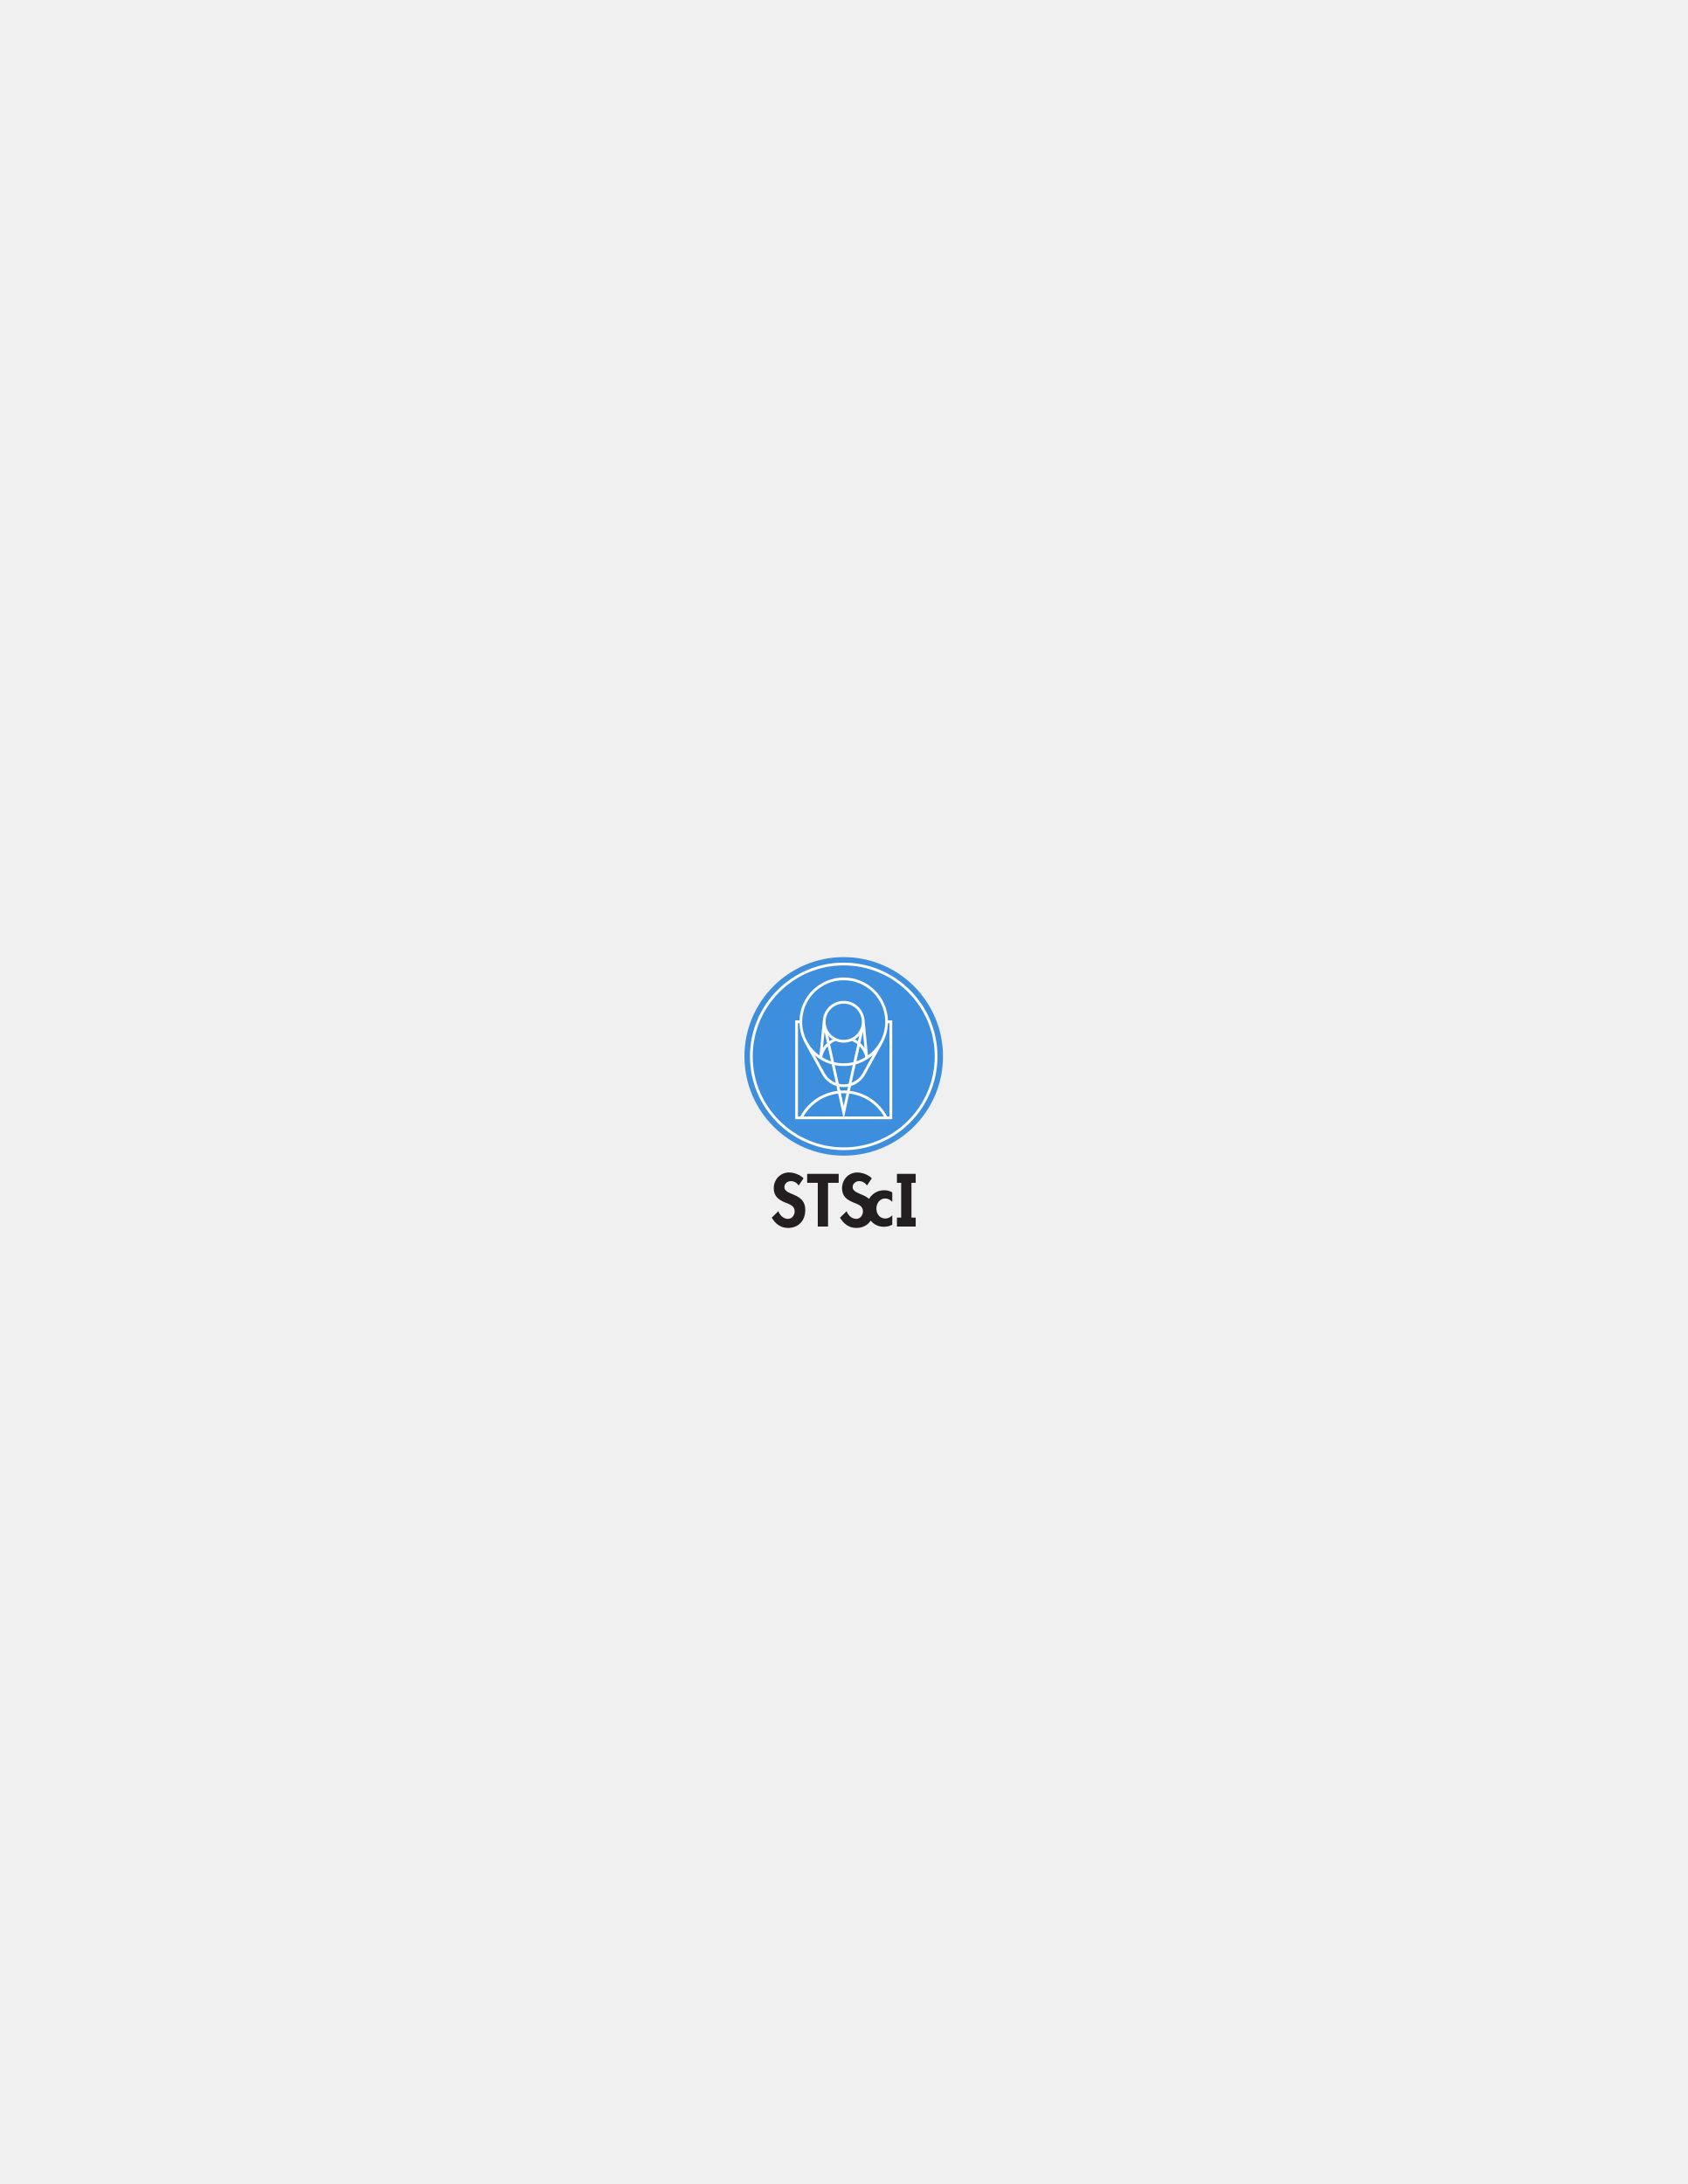
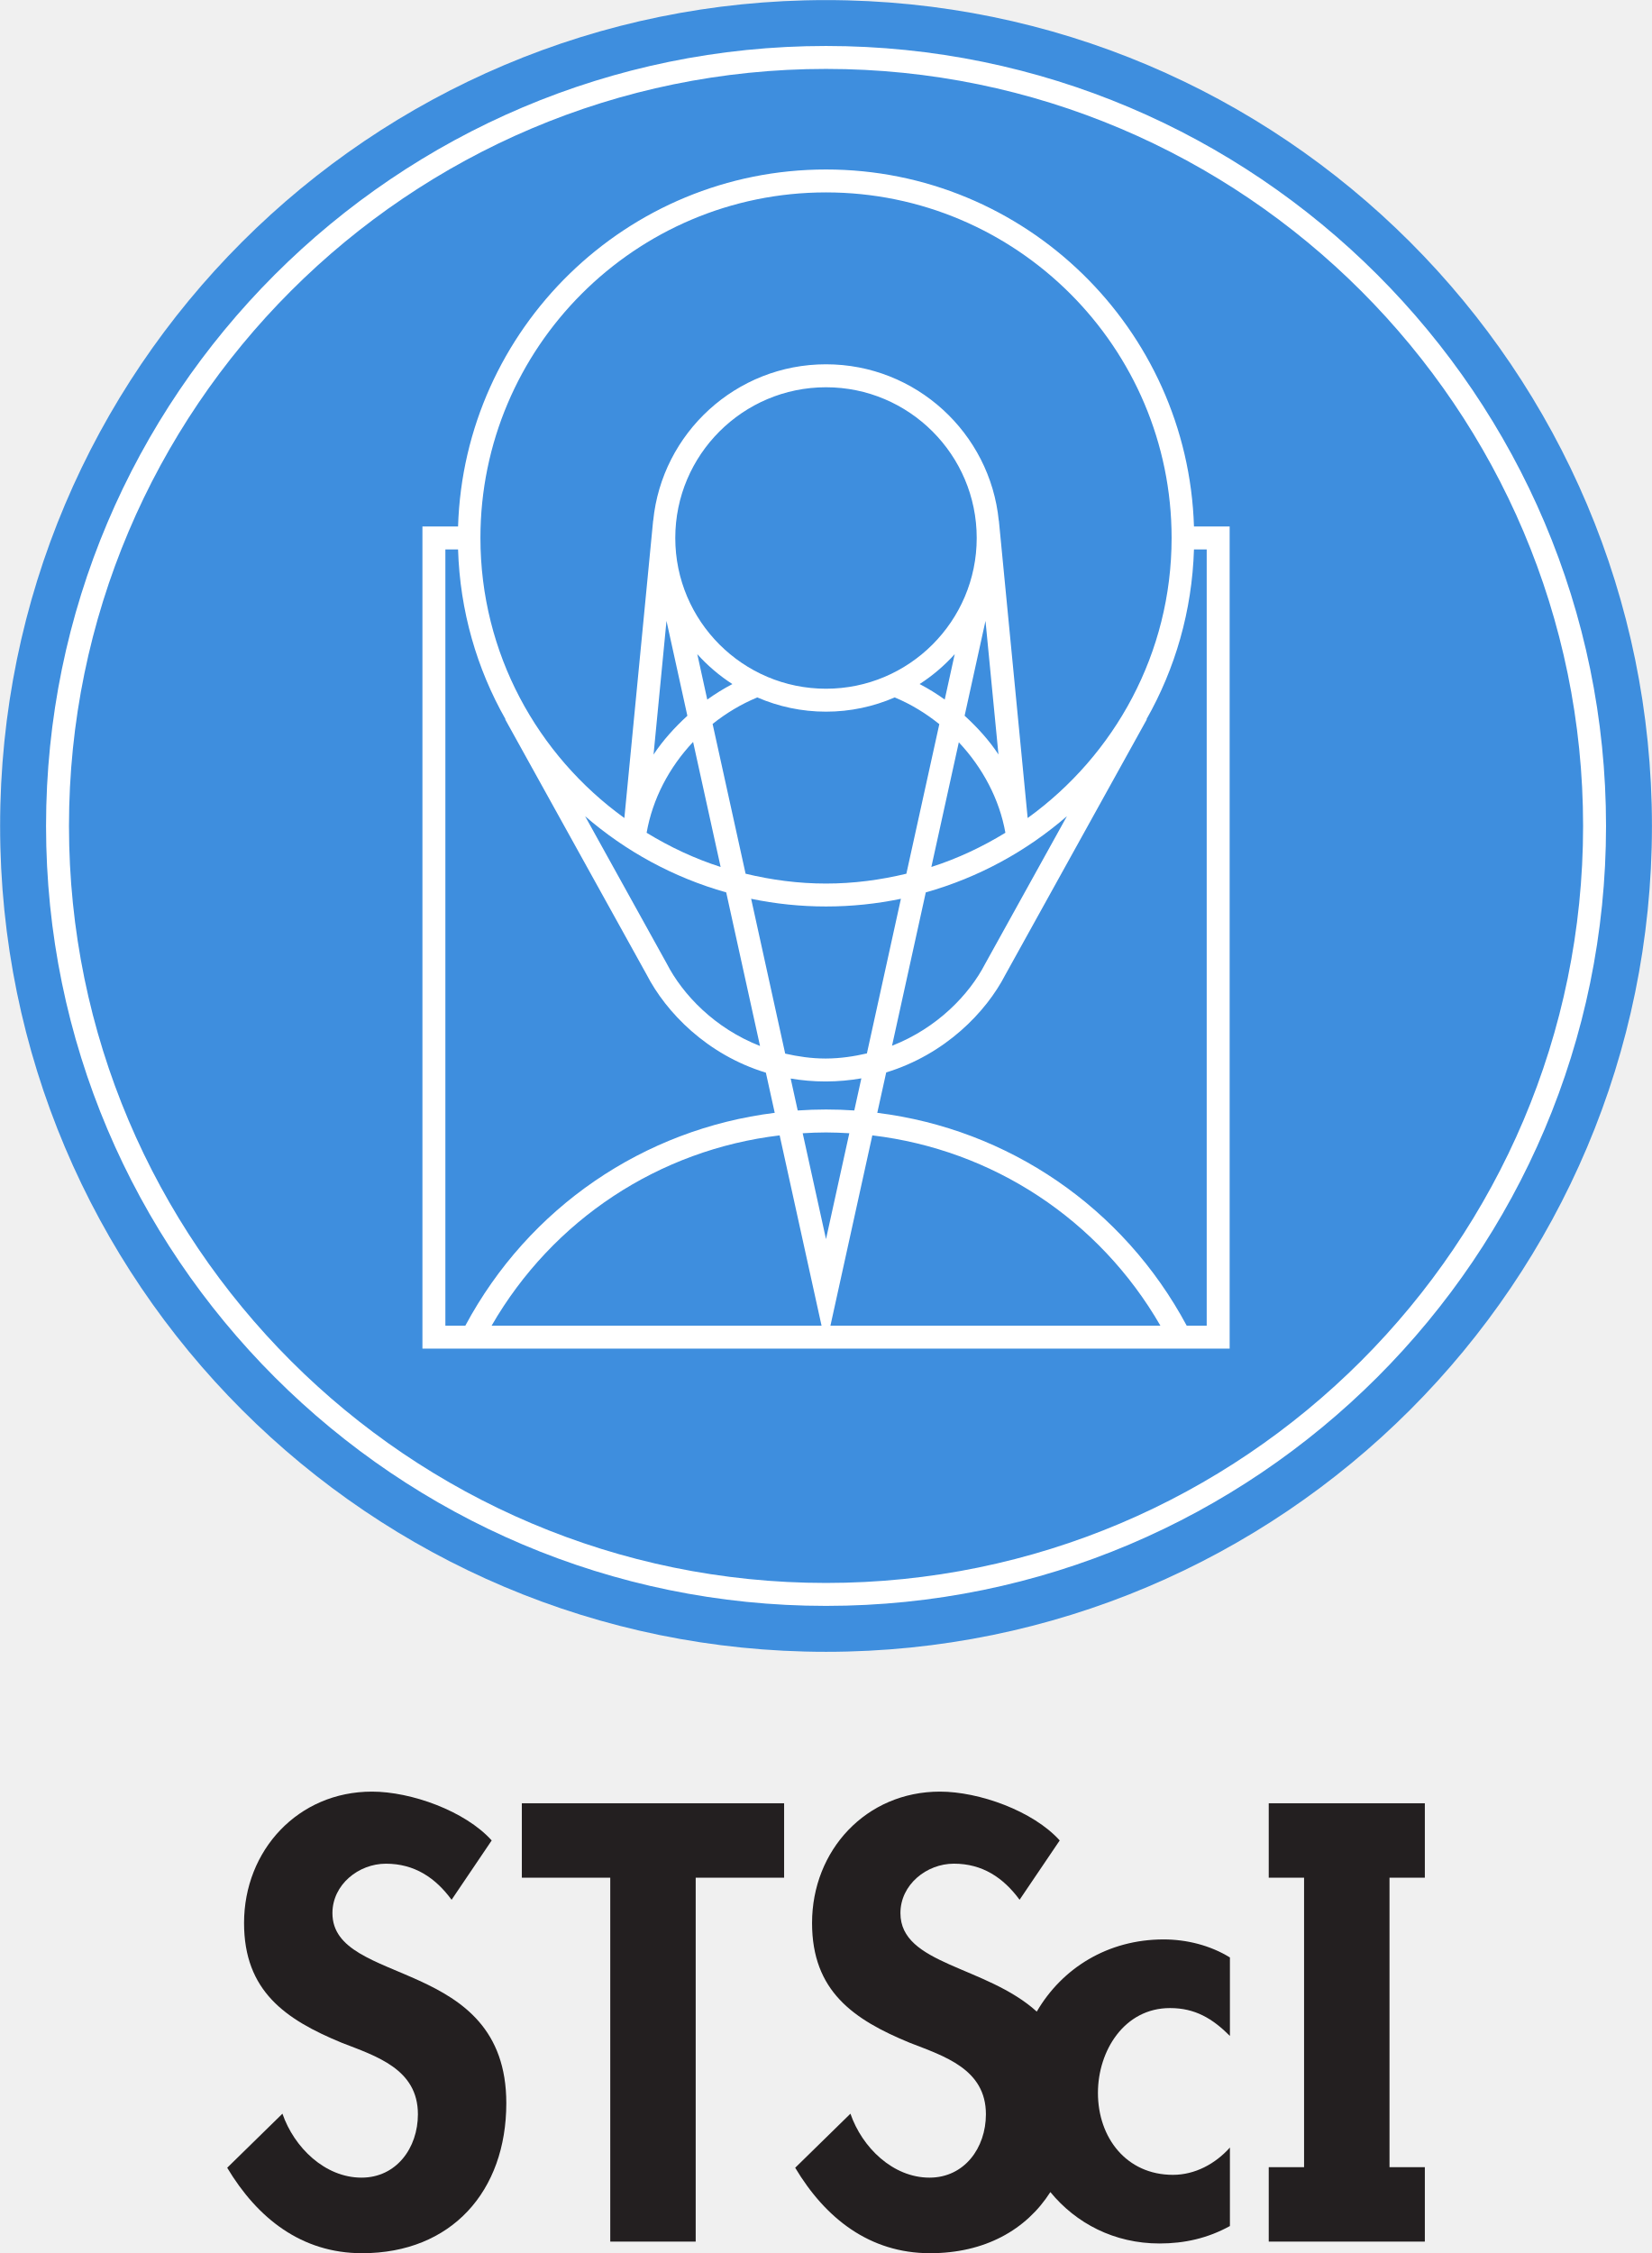
- <svg xmlns="http://www.w3.org/2000/svg" width="612" height="792" viewBox="0 0 612 792">
+ <svg xmlns="http://www.w3.org/2000/svg" viewBox="269.92 347.08 72 98.21">
  <g>
    <g>
      <g>
        <path fill="#231f20" d="M289.604 429.893c-.707-.963-1.621-1.573-2.863-1.573-1.191 0-2.331.913-2.331 2.155 0 3.219 7.579 1.875 7.579 8.285 0 3.828-2.385 6.539-6.286 6.539-2.636 0-4.56-1.52-5.88-3.725l2.408-2.357c.507 1.47 1.851 2.788 3.447 2.788 1.519 0 2.458-1.294 2.458-2.763 0-1.977-1.826-2.533-3.319-3.116-2.459-1.013-4.259-2.256-4.259-5.221 0-3.168 2.356-5.727 5.575-5.727 1.699 0 4.055.837 5.219 2.128L289.604 429.893Z" />
        <path fill="#231f20" d="M300.245 444.793h-3.725V428.93h-3.854v-3.244h11.432v3.244h-3.854V444.793Z" />
        <polygon fill="#231f20" points="330.486 441.549 332.026 441.549 332.026 444.793 325.222 444.793 325.222 441.549 326.762 441.549 326.762 428.93 325.222 428.93 325.222 425.686 332.026 425.686 332.026 428.93 330.486 428.93" />
        <path fill="#231f20" d="M320.919 434.613c1.09 0 1.851.454 2.611 1.215v-3.421c-.861-.532-1.901-.786-2.889-.786-2.438 0-4.43 1.256-5.53 3.146-2.228-2.014-5.943-2.037-5.943-4.293 0-1.242 1.141-2.155 2.331-2.155 1.243 0 2.154.61 2.863 1.573l1.749-2.586c-1.165-1.291-3.521-2.128-5.22-2.128-3.22 0-5.575 2.559-5.575 5.727 0 2.965 1.798 4.208 4.259 5.221 1.492.583 3.319 1.14 3.319 3.116 0 1.469-.94 2.763-2.459 2.763-1.597 0-2.94-1.318-3.446-2.788l-2.408 2.357c1.318 2.205 3.244 3.725 5.879 3.725 2.379 0 4.188-1.012 5.243-2.665 1.12 1.363 2.784 2.241 4.761 2.241 1.088 0 2.103-.229 3.066-.761v-3.421c-.635.71-1.521 1.19-2.484 1.19-2.029 0-3.269-1.621-3.269-3.573C317.777 436.486 318.918 434.613 320.919 434.613Z" />
      </g>
    </g>
    <g>
      <circle fill="#3e8ede" cx="305.925" cy="383.084" r="36" />
      <path fill="#fff" d="M305.924 417.082c-18.746 0-33.997-15.252-33.997-33.998 0-18.748 15.251-34 33.997-34 18.748 0 34 15.252 34 34C339.924 401.83 324.672 417.082 305.924 417.082ZM305.924 350.084c-18.195 0-32.997 14.804-32.997 33 0 18.195 14.802 32.998 32.997 32.998 18.196 0 33-14.803 33-32.998C338.924 364.888 324.12 350.084 305.924 350.084Z" />
      <path fill="#fff" d="M321.963 370.03c-.268-8.624-7.35-15.562-16.039-15.562-8.688 0-15.77 6.938-16.038 15.562h-1.553v35.837h35.185V370.03H321.963ZM305.924 355.467c8.307 0 15.064 6.758 15.064 15.063 0 5.024-2.482 9.47-6.274 12.208l-1.255-12.963h-.004c-.38-3.82-3.612-6.815-7.531-6.815-3.92 0-7.152 2.995-7.532 6.815h-.003l-1.254 12.963c-3.793-2.738-6.274-7.184-6.274-12.208C290.86 362.225 297.617 355.467 305.924 355.467ZM305.924 401.094l-1.016-4.615c.337-.021.675-.035 1.016-.035s.679.015 1.016.035L305.924 401.094ZM307.943 396.572c5.248.625 9.888 3.668 12.557 8.295h-14.383L307.943 396.572ZM305.73 404.867h-14.382c2.669-4.627 7.308-7.67 12.556-8.295L305.73 404.867ZM305.924 395.444c-.414 0-.825.015-1.233.043l-.307-1.393c.482.081.985.128 1.514.128.009 0 .019 0 .028 0 .537-.002 1.049-.051 1.539-.136l-.308 1.4C306.749 395.458 306.338 395.444 305.924 395.444ZM305.922 393.222c-.008 0-.016 0-.024 0-.625 0-1.2-.09-1.753-.214l-1.484-6.749c1.055.219 2.146.335 3.264.335s2.209-.116 3.264-.335l-1.482 6.74C307.145 393.127 306.559 393.22 305.922 393.222ZM298.971 374.145l.91 4.136c-.555.51-1.062 1.067-1.474 1.69L298.971 374.145ZM300.314 375.596c.45.499.963.938 1.53 1.303-.384.2-.747.426-1.096.676L300.314 375.596ZM302.929 377.481c.919.398 1.932.621 2.995.621 1.064 0 2.076-.223 2.995-.621.702.292 1.354.689 1.944 1.166l-1.436 6.519c-1.126.271-2.296.429-3.504.429s-2.378-.158-3.504-.429l-1.438-6.529C301.57 378.167 302.221 377.775 302.929 377.481ZM313.441 379.968c-.411-.623-.919-1.18-1.475-1.689l.91-4.134L313.441 379.968ZM311.099 377.574c-.349-.25-.712-.476-1.095-.676.566-.364 1.08-.804 1.53-1.303L311.099 377.574ZM311.713 379.437c1.043 1.112 1.773 2.489 2.03 3.944-1.007.615-2.083 1.124-3.227 1.491L311.713 379.437ZM312.493 370.531c0 3.623-2.946 6.571-6.569 6.571s-6.57-2.948-6.57-6.571 2.947-6.57 6.57-6.57S312.493 366.908 312.493 370.531ZM300.131 379.421l1.2 5.451c-1.144-.367-2.22-.876-3.226-1.491C298.365 381.901 299.088 380.527 300.131 379.421ZM301.574 385.98l1.474 6.695c-1.978-.772-3.372-2.244-4.062-3.585l-3.562-6.431C297.184 384.185 299.273 385.331 301.574 385.98ZM310.273 385.98c2.303-.649 4.393-1.796 6.153-3.322l-3.57 6.445c-.683 1.322-2.073 2.786-4.054 3.562L310.273 385.98ZM289.333 371.03h.553c.083 2.685.82 5.204 2.069 7.403l-.013.007 6.162 11.121c.847 1.646 2.63 3.495 5.199 4.277l.386 1.751c-5.709.712-10.725 4.124-13.486 9.278h-.87V371.03ZM322.518 404.867h-.872c-2.761-5.154-7.778-8.566-13.487-9.278l.389-1.761c2.574-.788 4.354-2.629 5.191-4.254l6.168-11.135-.013-.007c1.249-2.199 1.986-4.719 2.069-7.403h.555V404.867Z " />
    </g>
  </g>
</svg>
